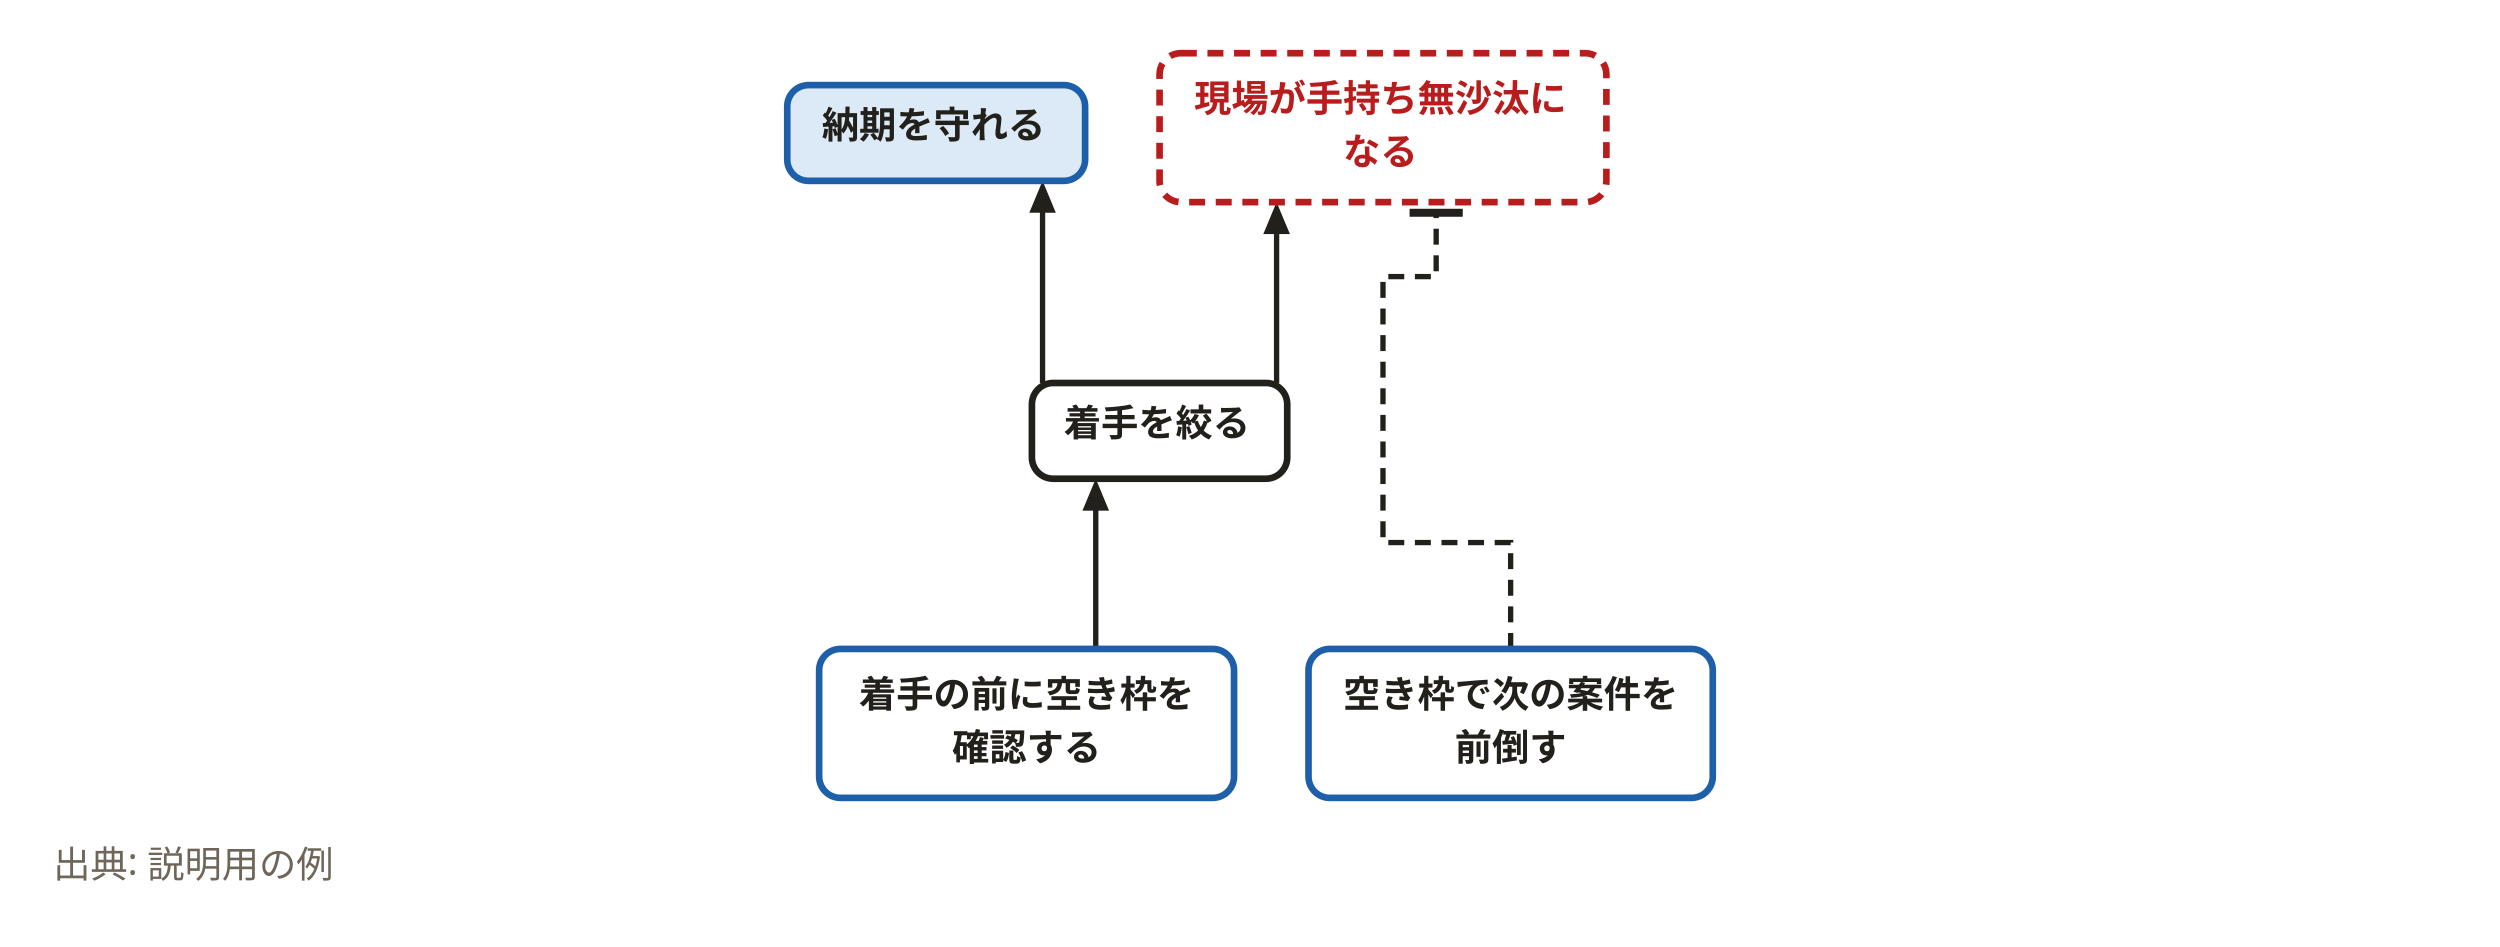
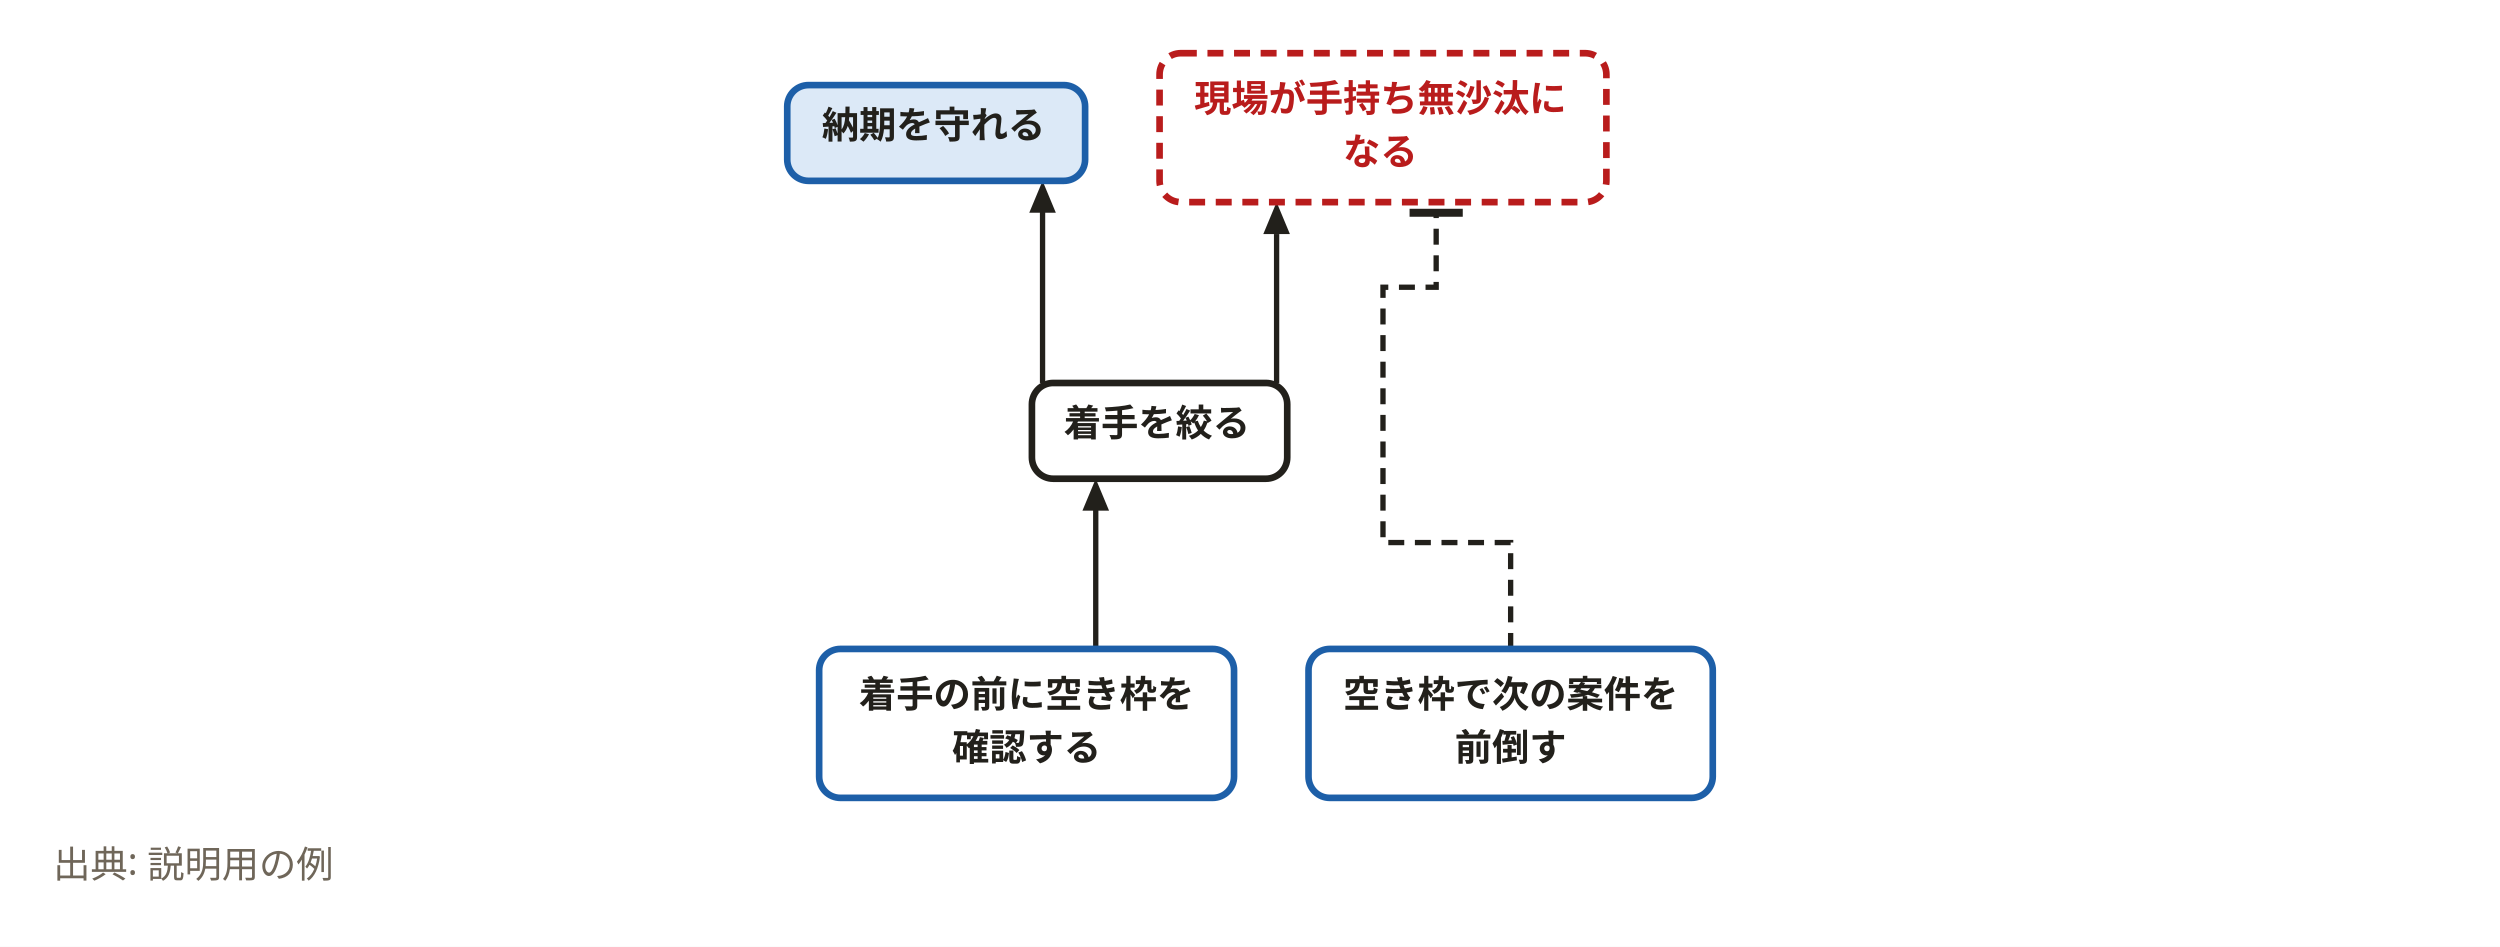
<svg xmlns="http://www.w3.org/2000/svg" width="940" height="356" viewBox="0 0 940 356" role="img" aria-labelledby="svg-title">
  <style>
    text { font-family: 'Hiragino Sans','Hiragino Kaku Gothic ProN','Yu Gothic','YuGothic',Meiryo,'Noto Sans JP',sans-serif; }
    .emoji { font-family: 'Noto Color Emoji','Segoe UI Emoji',sans-serif; }
  </style>
  <rect x="0" y="0" width="940" height="356" fill="#ffffff" />
  <path d="M412,244 L412,188" fill="none" stroke="#22201b" stroke-width="2" />
  <path d="M412,180 L417,192 L407,192 z" fill="#22201b" />
  <path d="M392,144 L392,76" fill="none" stroke="#22201b" stroke-width="2" />
  <path d="M392,68 L397,80 L387,80 z" fill="#22201b" />
  <path d="M480,144 L480,88" fill="none" stroke="#22201b" stroke-width="2" />
  <path d="M480,76 L485,88 L475,88 z" fill="#22201b" />
-   <path d="M568,244 L568,204 L520,204 L520,104 L540,104 L540,80" fill="none" stroke="#22201b" stroke-width="2" stroke-dasharray="6,4" />
+   <path d="M568,244 L568,204 L520,204 L520,108 L540,108 L540,80" fill="none" stroke="#22201b" stroke-width="2" stroke-dasharray="6,4" />
  <path d="M550,80 L530,80" fill="none" stroke="#22201b" stroke-width="3" />
  <rect x="308" y="244" width="156" height="56" rx="8" fill="#ffffff" stroke="#1d5fa8" stroke-width="2.5" />
  <rect x="388" y="144" width="96" height="36" rx="8" fill="#ffffff" stroke="#22201b" stroke-width="2.5" />
  <rect x="296" y="32" width="112" height="36" rx="8" fill="#dce9f7" stroke="#1d5fa8" stroke-width="2.5" />
  <rect x="436" y="20" width="168" height="56" rx="8" fill="#ffffff" stroke="#b91c1c" stroke-width="2.5" stroke-dasharray="6,4" />
  <rect x="492" y="244" width="152" height="56" rx="8" fill="#ffffff" stroke="#1d5fa8" stroke-width="2.5" />
  <text x="386" y="266" text-anchor="middle" font-size="14" font-weight="700" fill="#22201b">着手の前に空き枠を</text>
  <text x="386" y="286" text-anchor="middle" font-size="14" font-weight="700" fill="#22201b">確認する</text>
  <text x="435" y="164" text-anchor="middle" font-size="14" font-weight="700" fill="#22201b">着手を絞る</text>
  <text x="351" y="52" text-anchor="middle" font-size="14" font-weight="700" fill="#22201b">納期を守れる</text>
  <text x="519" y="42" text-anchor="middle" font-size="14" font-weight="700" fill="#b91c1c">現場が手持ち無沙汰に</text>
  <text x="519" y="62" text-anchor="middle" font-size="14" font-weight="700" fill="#b91c1c">なる</text>
  <text x="568" y="266" text-anchor="middle" font-size="14" font-weight="700" fill="#22201b">空き枠で次の案件を</text>
  <text x="568" y="286" text-anchor="middle" font-size="14" font-weight="700" fill="#22201b">前倒す</text>
  <text x="20" y="330" font-size="14" font-weight="400" fill="#6f6659">出典: 説明用の例</text>
</svg>
